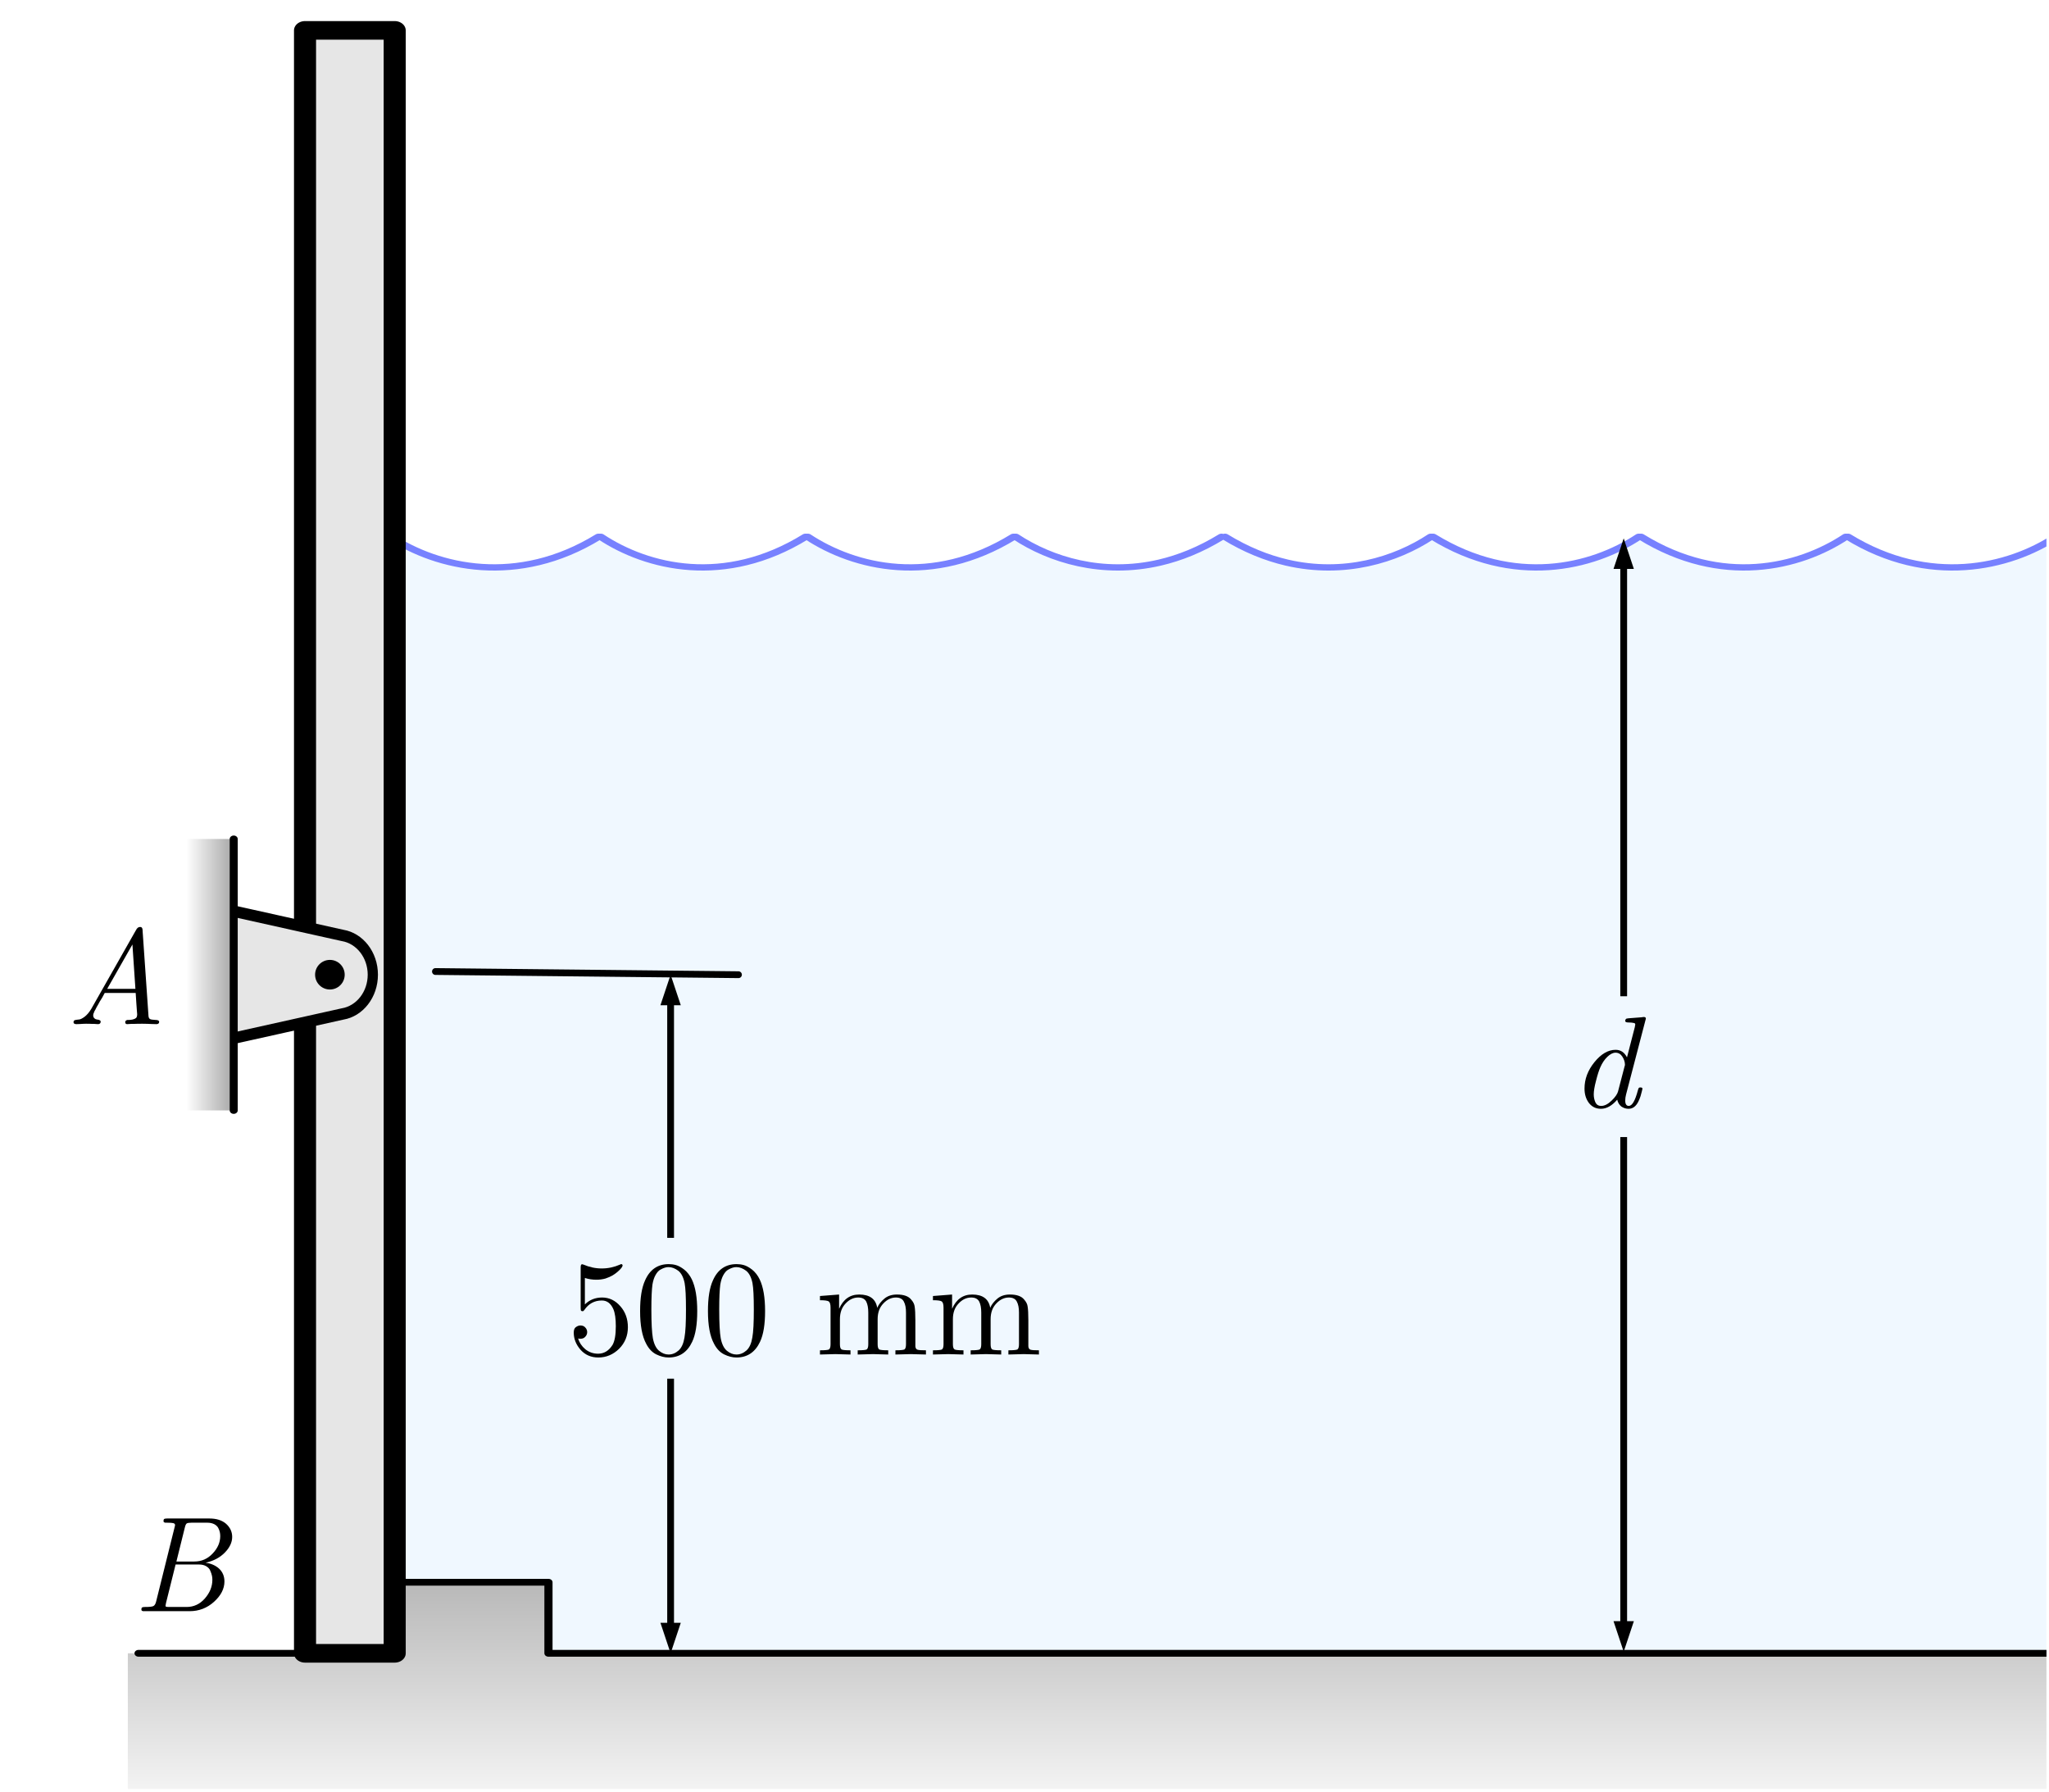
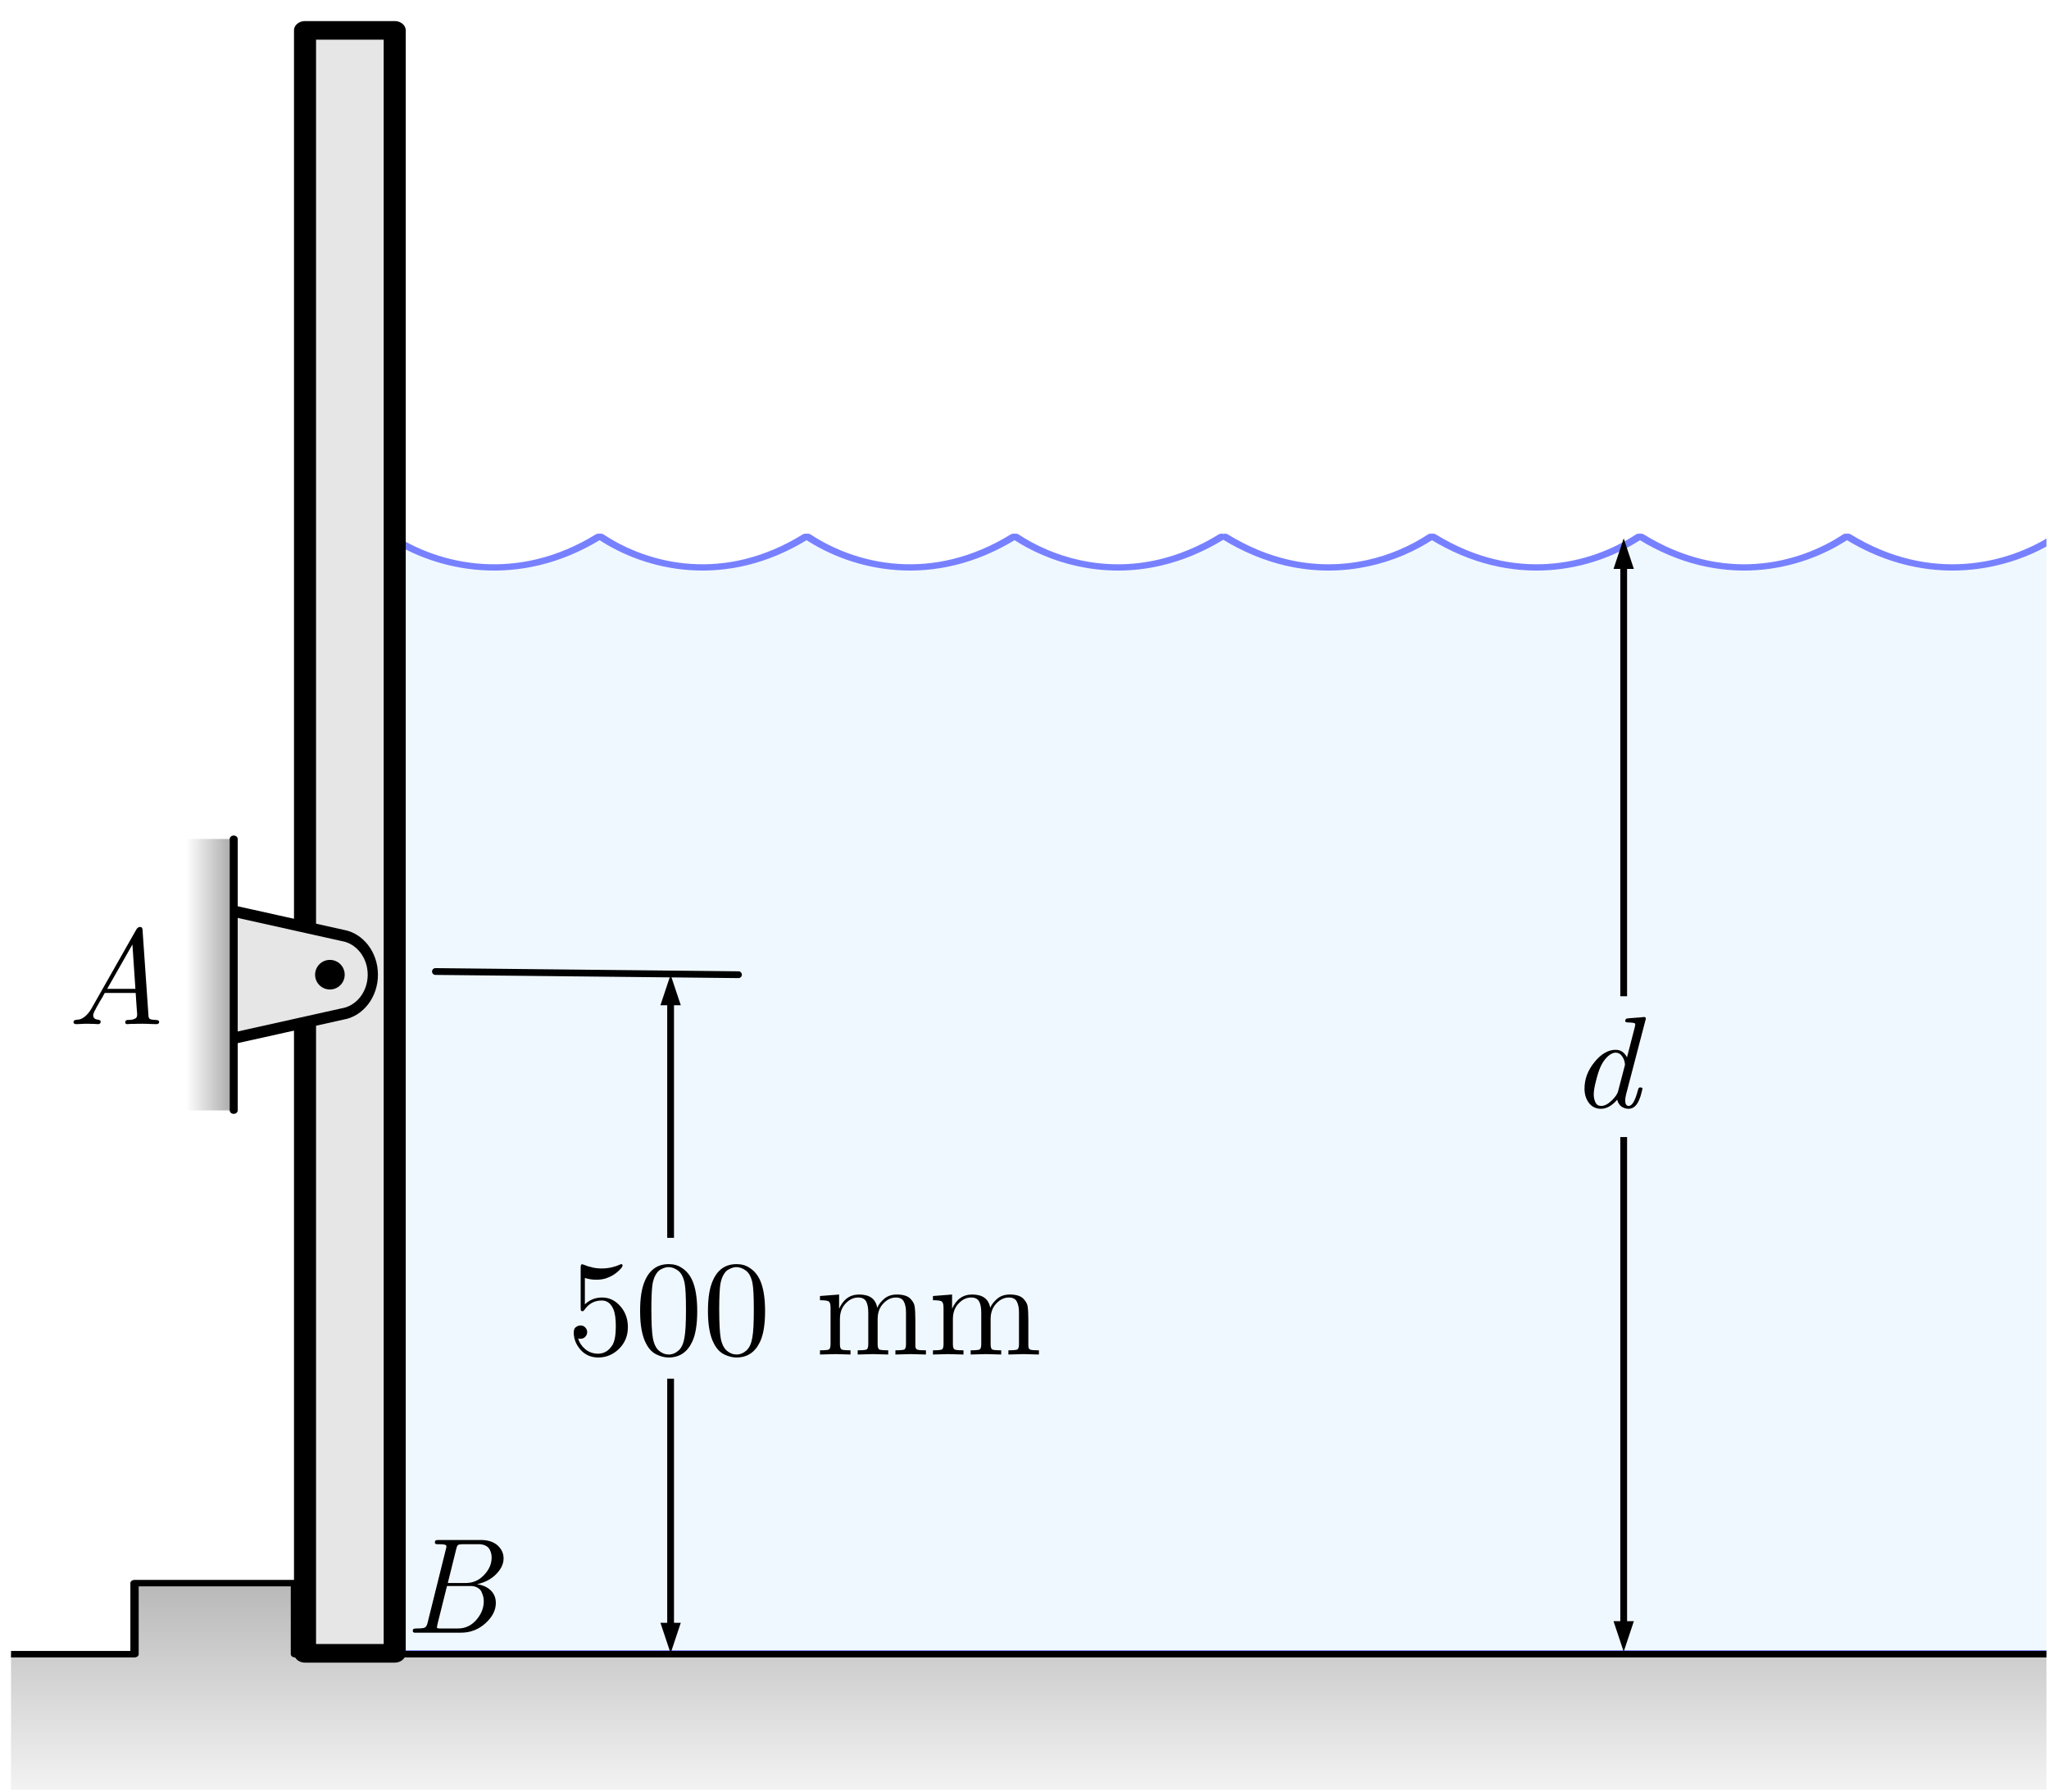
<svg xmlns="http://www.w3.org/2000/svg" width="100%" height="100%" viewBox="0 0 151 132" version="1.1" xml:space="preserve" style="fill-rule:evenodd;clip-rule:evenodd;stroke-linecap:round;stroke-linejoin:round;stroke-miterlimit:1.5;">
  <g transform="matrix(1,0,0,1,-576,-245)">
    <g transform="matrix(0.9375,0,0,1.32118,801.812,251.078)">
      <rect id="sea-gate" x="-240" y="-4.439" width="160" height="99.644" style="fill:none;" />
      <clipPath id="_clip1">
        <rect id="sea-gate1" x="-240" y="-4.439" width="160" height="99.644" />
      </clipPath>
      <g clip-path="url(#_clip1)">
        <g id="surface1">
                </g>
        <g transform="matrix(1.63501,0,0,0.85422,-251.685,-271.933)">
          <path d="M65.514,348C66.521,348.839 67.517,349.379 68.48,349.684C71.246,350.559 73.737,349.492 75.404,348L75.514,348C79.412,351.251 83.157,350.011 85.404,348L85.514,348C89.393,351.251 93.12,350.011 95.357,348L95.466,348C99.364,351.251 103.21,350.011 105.457,348L105.532,420.892L25.325,420.892L25.4,348C27.648,350.011 31.493,351.251 35.391,348L35.501,348C37.738,350.011 41.464,351.251 45.344,348L45.453,348C47.701,350.011 51.446,351.251 55.344,348L55.453,348C57.12,349.492 59.612,350.559 62.378,349.684C63.341,349.379 64.337,348.839 65.344,348" style="fill:rgb(240,248,255);stroke:rgb(119,129,255);stroke-width:0.41px;" />
        </g>
        <g transform="matrix(1.06667,0,0,0.756899,-512.772,-256.207)">
          <path d="M287,403.999L309.332,404.234" style="fill:none;stroke:black;stroke-width:0.5px;" />
        </g>
        <g transform="matrix(1.06667,0,0,0.756899,-512.772,-256.207)">
          <g transform="matrix(1,-0,-0,1,254.911,332.419)">
            <path d="M50.17,74.065L49.42,71.815L48.67,74.065L50.17,74.065Z" />
            <path d="M50.17,119.565L49.42,121.815L48.67,119.565L50.17,119.565Z" />
            <path d="M49.42,73.615L49.42,120.015" style="fill:none;stroke:black;stroke-width:0.5px;" />
          </g>
        </g>
        <g transform="matrix(1,0,0,0.984808,9.6,-4.079)">
          <g transform="matrix(1.8414,0,0,0.979343,-446.124,-137.198)">
            <rect x="130.746" y="211.128" width="9.023" height="8.142" style="fill:rgb(240,248,255);" />
          </g>
          <g transform="matrix(1.06667,0,0,0.768575,-554.098,-229.354)">
            <g transform="matrix(10,0,0,10,326.436,397.526)">
              <path d="M0.05,-0.161C0.05,-0.181 0.055,-0.195 0.066,-0.202C0.077,-0.21 0.088,-0.214 0.099,-0.214C0.114,-0.214 0.127,-0.209 0.135,-0.199C0.144,-0.19 0.149,-0.178 0.149,-0.165C0.149,-0.152 0.144,-0.14 0.135,-0.131C0.127,-0.121 0.114,-0.116 0.099,-0.116C0.092,-0.116 0.086,-0.117 0.082,-0.118C0.091,-0.088 0.109,-0.061 0.135,-0.039C0.162,-0.017 0.194,-0.006 0.229,-0.006C0.274,-0.006 0.309,-0.028 0.336,-0.071C0.352,-0.099 0.36,-0.145 0.36,-0.208C0.36,-0.264 0.354,-0.306 0.342,-0.334C0.323,-0.377 0.295,-0.398 0.257,-0.398C0.203,-0.398 0.16,-0.375 0.128,-0.328C0.124,-0.322 0.12,-0.319 0.115,-0.319C0.109,-0.319 0.105,-0.321 0.103,-0.324C0.102,-0.328 0.101,-0.335 0.101,-0.345L0.101,-0.641C0.101,-0.657 0.104,-0.665 0.111,-0.665C0.113,-0.665 0.118,-0.664 0.123,-0.662C0.165,-0.644 0.209,-0.634 0.256,-0.634C0.304,-0.634 0.349,-0.644 0.392,-0.663C0.395,-0.665 0.398,-0.666 0.4,-0.666C0.406,-0.666 0.41,-0.662 0.41,-0.655C0.41,-0.652 0.407,-0.647 0.402,-0.639C0.397,-0.632 0.388,-0.623 0.377,-0.613C0.366,-0.603 0.353,-0.593 0.338,-0.584C0.323,-0.575 0.305,-0.567 0.284,-0.56C0.263,-0.554 0.24,-0.551 0.217,-0.551C0.189,-0.551 0.16,-0.555 0.132,-0.564L0.132,-0.369C0.166,-0.403 0.209,-0.42 0.259,-0.42C0.312,-0.42 0.357,-0.398 0.394,-0.355C0.431,-0.313 0.449,-0.261 0.449,-0.201C0.449,-0.138 0.427,-0.085 0.384,-0.042C0.341,0 0.29,0.022 0.231,0.022C0.178,0.022 0.134,0.003 0.1,-0.035C0.067,-0.073 0.05,-0.115 0.05,-0.161Z" style="fill-rule:nonzero;" />
            </g>
            <g transform="matrix(10,0,0,10,331.436,397.526)">
              <path d="M0.039,-0.32C0.039,-0.418 0.051,-0.493 0.076,-0.547C0.111,-0.626 0.169,-0.666 0.25,-0.666C0.267,-0.666 0.285,-0.664 0.303,-0.659C0.321,-0.654 0.342,-0.643 0.365,-0.625C0.387,-0.607 0.406,-0.583 0.42,-0.554C0.447,-0.498 0.46,-0.419 0.46,-0.32C0.46,-0.222 0.448,-0.147 0.423,-0.094C0.387,-0.017 0.329,0.022 0.249,0.022C0.219,0.022 0.189,0.014 0.158,-0.001C0.128,-0.016 0.103,-0.042 0.084,-0.079C0.054,-0.134 0.039,-0.214 0.039,-0.32ZM0.122,-0.332C0.122,-0.231 0.126,-0.161 0.133,-0.121C0.141,-0.078 0.156,-0.047 0.178,-0.028C0.201,-0.009 0.224,-0 0.249,-0C0.276,-0 0.3,-0.01 0.323,-0.03C0.345,-0.05 0.359,-0.082 0.366,-0.125C0.374,-0.168 0.377,-0.237 0.377,-0.332C0.377,-0.425 0.374,-0.49 0.367,-0.527C0.358,-0.57 0.342,-0.601 0.319,-0.618C0.296,-0.635 0.272,-0.644 0.249,-0.644C0.24,-0.644 0.231,-0.643 0.222,-0.64C0.213,-0.638 0.201,-0.632 0.188,-0.625C0.175,-0.618 0.163,-0.604 0.153,-0.586C0.142,-0.567 0.135,-0.544 0.13,-0.516C0.125,-0.48 0.122,-0.419 0.122,-0.332Z" style="fill-rule:nonzero;" />
            </g>
            <g transform="matrix(10,0,0,10,336.436,397.526)">
              <path d="M0.039,-0.32C0.039,-0.418 0.051,-0.493 0.076,-0.547C0.111,-0.626 0.169,-0.666 0.25,-0.666C0.267,-0.666 0.285,-0.664 0.303,-0.659C0.321,-0.654 0.342,-0.643 0.365,-0.625C0.387,-0.607 0.406,-0.583 0.42,-0.554C0.447,-0.498 0.46,-0.419 0.46,-0.32C0.46,-0.222 0.448,-0.147 0.423,-0.094C0.387,-0.017 0.329,0.022 0.249,0.022C0.219,0.022 0.189,0.014 0.158,-0.001C0.128,-0.016 0.103,-0.042 0.084,-0.079C0.054,-0.134 0.039,-0.214 0.039,-0.32ZM0.122,-0.332C0.122,-0.231 0.126,-0.161 0.133,-0.121C0.141,-0.078 0.156,-0.047 0.178,-0.028C0.201,-0.009 0.224,-0 0.249,-0C0.276,-0 0.3,-0.01 0.323,-0.03C0.345,-0.05 0.359,-0.082 0.366,-0.125C0.374,-0.168 0.377,-0.237 0.377,-0.332C0.377,-0.425 0.374,-0.49 0.367,-0.527C0.358,-0.57 0.342,-0.601 0.319,-0.618C0.296,-0.635 0.272,-0.644 0.249,-0.644C0.24,-0.644 0.231,-0.643 0.222,-0.64C0.213,-0.638 0.201,-0.632 0.188,-0.625C0.175,-0.618 0.163,-0.604 0.153,-0.586C0.142,-0.567 0.135,-0.544 0.13,-0.516C0.125,-0.48 0.122,-0.419 0.122,-0.332Z" style="fill-rule:nonzero;" />
            </g>
            <g transform="matrix(10,0,0,10,344.761,397.526)">
              <path d="M0.032,-0L0.032,-0.031C0.068,-0.031 0.09,-0.033 0.098,-0.037C0.106,-0.042 0.11,-0.055 0.11,-0.076L0.11,-0.344C0.11,-0.369 0.106,-0.384 0.097,-0.391C0.088,-0.397 0.067,-0.4 0.032,-0.4L0.032,-0.431L0.173,-0.442L0.173,-0.337C0.204,-0.407 0.253,-0.442 0.321,-0.442C0.399,-0.442 0.443,-0.409 0.454,-0.344C0.465,-0.37 0.483,-0.392 0.507,-0.412C0.531,-0.432 0.562,-0.442 0.599,-0.442C0.649,-0.442 0.684,-0.43 0.704,-0.405C0.719,-0.388 0.728,-0.371 0.73,-0.352C0.733,-0.333 0.735,-0.3 0.735,-0.252L0.735,-0.061C0.736,-0.047 0.741,-0.038 0.752,-0.035C0.763,-0.032 0.783,-0.031 0.813,-0.031L0.813,-0C0.745,-0.002 0.708,-0.003 0.701,-0.003C0.696,-0.003 0.658,-0.002 0.588,-0L0.588,-0.031C0.623,-0.031 0.645,-0.033 0.654,-0.037C0.662,-0.042 0.666,-0.055 0.666,-0.076L0.666,-0.309C0.666,-0.343 0.661,-0.37 0.65,-0.39C0.64,-0.41 0.62,-0.42 0.592,-0.42C0.557,-0.42 0.526,-0.405 0.499,-0.376C0.471,-0.347 0.457,-0.309 0.457,-0.26L0.457,-0.076C0.457,-0.055 0.461,-0.042 0.469,-0.037C0.478,-0.033 0.5,-0.031 0.535,-0.031L0.535,-0C0.467,-0.002 0.43,-0.003 0.423,-0.003C0.418,-0.003 0.38,-0.002 0.31,-0L0.31,-0.031C0.346,-0.031 0.367,-0.033 0.376,-0.037C0.384,-0.042 0.388,-0.055 0.388,-0.076L0.388,-0.309C0.388,-0.343 0.383,-0.37 0.373,-0.39C0.362,-0.41 0.343,-0.42 0.314,-0.42C0.279,-0.42 0.248,-0.405 0.221,-0.376C0.193,-0.347 0.179,-0.309 0.179,-0.26L0.179,-0.076C0.179,-0.055 0.183,-0.042 0.192,-0.037C0.2,-0.033 0.222,-0.031 0.257,-0.031L0.257,-0C0.189,-0.002 0.152,-0.003 0.145,-0.003C0.14,-0.003 0.102,-0.002 0.032,-0Z" style="fill-rule:nonzero;" />
            </g>
            <g transform="matrix(10,0,0,10,353.087,397.526)">
              <path d="M0.032,-0L0.032,-0.031C0.068,-0.031 0.09,-0.033 0.098,-0.037C0.106,-0.042 0.11,-0.055 0.11,-0.076L0.11,-0.344C0.11,-0.369 0.106,-0.384 0.097,-0.391C0.088,-0.397 0.067,-0.4 0.032,-0.4L0.032,-0.431L0.173,-0.442L0.173,-0.337C0.204,-0.407 0.253,-0.442 0.321,-0.442C0.399,-0.442 0.443,-0.409 0.454,-0.344C0.465,-0.37 0.483,-0.392 0.507,-0.412C0.531,-0.432 0.562,-0.442 0.599,-0.442C0.649,-0.442 0.684,-0.43 0.704,-0.405C0.719,-0.388 0.728,-0.371 0.73,-0.352C0.733,-0.333 0.735,-0.3 0.735,-0.252L0.735,-0.061C0.736,-0.047 0.741,-0.038 0.752,-0.035C0.763,-0.032 0.783,-0.031 0.813,-0.031L0.813,-0C0.745,-0.002 0.708,-0.003 0.701,-0.003C0.696,-0.003 0.658,-0.002 0.588,-0L0.588,-0.031C0.623,-0.031 0.645,-0.033 0.654,-0.037C0.662,-0.042 0.666,-0.055 0.666,-0.076L0.666,-0.309C0.666,-0.343 0.661,-0.37 0.65,-0.39C0.64,-0.41 0.62,-0.42 0.592,-0.42C0.557,-0.42 0.526,-0.405 0.499,-0.376C0.471,-0.347 0.457,-0.309 0.457,-0.26L0.457,-0.076C0.457,-0.055 0.461,-0.042 0.469,-0.037C0.478,-0.033 0.5,-0.031 0.535,-0.031L0.535,-0C0.467,-0.002 0.43,-0.003 0.423,-0.003C0.418,-0.003 0.38,-0.002 0.31,-0L0.31,-0.031C0.346,-0.031 0.367,-0.033 0.376,-0.037C0.384,-0.042 0.388,-0.055 0.388,-0.076L0.388,-0.309C0.388,-0.343 0.383,-0.37 0.373,-0.39C0.362,-0.41 0.343,-0.42 0.314,-0.42C0.279,-0.42 0.248,-0.405 0.221,-0.376C0.193,-0.347 0.179,-0.309 0.179,-0.26L0.179,-0.076C0.179,-0.055 0.183,-0.042 0.192,-0.037C0.2,-0.033 0.222,-0.031 0.257,-0.031L0.257,-0C0.189,-0.002 0.152,-0.003 0.145,-0.003C0.14,-0.003 0.102,-0.002 0.032,-0Z" style="fill-rule:nonzero;" />
            </g>
          </g>
        </g>
-         <g transform="matrix(1.8393,0,0,1.2922,103.588,-9.76496)">
+         <g transform="matrix(1.9767,0,0,1.2922,106.17,-9.71589)">
          <g transform="matrix(0.579932,0,0,0.542734,-343.84,-167.044)">
            <path d="M434.203,446.615L279.392,446.615L279.392,457.407L434.203,457.407L434.203,446.615ZM310.392,440.965L299.392,441.219L299.392,446.615L310.392,446.615L310.392,440.965Z" style="fill:url(#_Linear2);" />
          </g>
          <g transform="matrix(0.894298,0,0,0.751519,-239.891,-238.786)">
-             <path d="M65.457,418L77.913,418L77.913,413.92L85.046,413.92L85.046,418L165.457,418" style="fill:none;stroke:black;stroke-width:0.39px;" />
+             <path d="M65.457,418L77.913,418L77.913,413.92L85.046,413.92L85.046,418L165.457,418" style="fill:none;stroke:black;stroke-width:0.37px;" />
          </g>
        </g>
        <g transform="matrix(1.53031,0,0,1.23958,171.304,-5.78059)">
          <g transform="matrix(0.894298,0,0,0.751519,-240,-240.112)">
            <g transform="matrix(0.779412,-0,-0,0.8125,-32.8058,320.769)">
              <path d="M118.908,119.448L119.658,121.698L120.408,119.448L118.908,119.448Z" />
              <path d="M118.908,41.919L119.658,39.669L120.408,41.919L118.908,41.919Z" />
              <path d="M119.658,119.898L119.658,41.469" style="fill:none;stroke:black;stroke-width:0.5px;" />
            </g>
          </g>
          <g transform="matrix(0.894298,0,0,0.751519,-253.89,59.5808)">
            <g>
              <g transform="matrix(1,0,0,1.03531,-59.7578,-236.956)">
                <rect x="130.746" y="211.128" width="9.023" height="8.142" style="fill:rgb(240,248,255);" />
              </g>
              <g transform="matrix(1,0,0,1,-33.9413,-71.7216)">
                <g transform="matrix(7.79412,0,0,7.79412,106.838,60)">
                  <path d="M0.108,-0.144C0.108,-0.217 0.132,-0.284 0.181,-0.347C0.23,-0.41 0.282,-0.442 0.337,-0.442C0.374,-0.442 0.402,-0.423 0.421,-0.384L0.479,-0.618L0.48,-0.626C0.481,-0.631 0.482,-0.633 0.482,-0.635C0.482,-0.639 0.481,-0.642 0.48,-0.644C0.479,-0.646 0.474,-0.648 0.467,-0.649C0.459,-0.651 0.447,-0.652 0.432,-0.652C0.416,-0.652 0.408,-0.656 0.408,-0.663C0.408,-0.669 0.409,-0.673 0.412,-0.677C0.414,-0.68 0.416,-0.681 0.419,-0.682C0.422,-0.683 0.426,-0.683 0.431,-0.684L0.53,-0.692C0.534,-0.693 0.539,-0.694 0.546,-0.694C0.555,-0.694 0.56,-0.69 0.56,-0.682C0.56,-0.68 0.559,-0.675 0.557,-0.669L0.414,-0.098C0.41,-0.082 0.408,-0.067 0.408,-0.052C0.408,-0.025 0.417,-0.011 0.434,-0.011L0.434,-0.011C0.459,-0.011 0.481,-0.051 0.501,-0.13C0.504,-0.141 0.506,-0.147 0.508,-0.149C0.51,-0.152 0.514,-0.153 0.52,-0.153C0.53,-0.153 0.535,-0.15 0.535,-0.143C0.535,-0.142 0.534,-0.136 0.531,-0.125C0.529,-0.115 0.525,-0.102 0.521,-0.086C0.516,-0.07 0.51,-0.056 0.505,-0.045C0.487,-0.007 0.463,0.011 0.432,0.011C0.413,0.011 0.396,0.005 0.38,-0.006C0.365,-0.018 0.354,-0.036 0.349,-0.059C0.311,-0.013 0.271,0.011 0.229,0.011C0.192,0.011 0.163,-0.004 0.141,-0.033C0.119,-0.063 0.108,-0.1 0.108,-0.144ZM0.176,-0.1C0.176,-0.078 0.18,-0.058 0.188,-0.039C0.196,-0.021 0.21,-0.011 0.231,-0.011C0.256,-0.011 0.281,-0.025 0.308,-0.052C0.335,-0.079 0.35,-0.103 0.355,-0.122L0.403,-0.314C0.405,-0.32 0.406,-0.324 0.406,-0.327C0.406,-0.349 0.399,-0.37 0.386,-0.391C0.374,-0.41 0.357,-0.42 0.337,-0.42C0.317,-0.42 0.297,-0.409 0.276,-0.388C0.255,-0.367 0.238,-0.34 0.225,-0.309C0.215,-0.286 0.204,-0.251 0.193,-0.205C0.181,-0.158 0.176,-0.124 0.176,-0.1Z" style="fill-rule:nonzero;" />
                </g>
              </g>
            </g>
          </g>
        </g>
        <g transform="matrix(1.36855,0,0,0.971116,-321.934,-286.301)">
          <g transform="matrix(7.79412,0,0,7.79412,63,348.893)">
            <path d="M0.059,-0.014C0.059,-0.023 0.063,-0.028 0.07,-0.03C0.077,-0.032 0.087,-0.033 0.097,-0.034C0.108,-0.034 0.122,-0.041 0.14,-0.054C0.157,-0.067 0.174,-0.086 0.19,-0.113L0.517,-0.689C0.518,-0.69 0.519,-0.692 0.521,-0.695C0.522,-0.698 0.524,-0.701 0.525,-0.703C0.527,-0.704 0.529,-0.706 0.531,-0.709C0.534,-0.712 0.537,-0.713 0.54,-0.714C0.542,-0.715 0.546,-0.716 0.549,-0.716C0.551,-0.716 0.554,-0.716 0.556,-0.715C0.558,-0.715 0.56,-0.714 0.561,-0.712C0.562,-0.711 0.563,-0.71 0.564,-0.709C0.565,-0.708 0.565,-0.707 0.566,-0.704C0.567,-0.701 0.567,-0.7 0.567,-0.699C0.567,-0.699 0.567,-0.696 0.568,-0.693L0.568,-0.688L0.611,-0.067C0.611,-0.052 0.615,-0.042 0.622,-0.038C0.628,-0.034 0.642,-0.032 0.663,-0.031C0.681,-0.031 0.69,-0.026 0.69,-0.017C0.69,-0.006 0.683,-0 0.67,-0C0.667,-0 0.655,-0 0.634,-0.001C0.613,-0.002 0.591,-0.003 0.567,-0.003C0.544,-0.003 0.524,-0.003 0.507,-0.002C0.49,-0.002 0.478,-0.002 0.469,-0.001C0.461,-0 0.456,-0 0.455,-0C0.445,-0 0.44,-0.005 0.44,-0.014C0.44,-0.021 0.443,-0.025 0.448,-0.028C0.453,-0.031 0.46,-0.032 0.468,-0.031C0.475,-0.031 0.484,-0.032 0.494,-0.034C0.504,-0.036 0.513,-0.04 0.52,-0.046C0.525,-0.05 0.528,-0.06 0.528,-0.073C0.528,-0.077 0.527,-0.085 0.526,-0.097C0.525,-0.109 0.524,-0.128 0.522,-0.153C0.521,-0.177 0.519,-0.203 0.517,-0.23L0.289,-0.23C0.283,-0.219 0.277,-0.208 0.27,-0.195C0.262,-0.183 0.257,-0.173 0.252,-0.166C0.248,-0.158 0.244,-0.15 0.239,-0.142C0.233,-0.133 0.23,-0.126 0.227,-0.121C0.224,-0.116 0.222,-0.111 0.219,-0.105C0.215,-0.1 0.213,-0.095 0.212,-0.092C0.211,-0.089 0.209,-0.085 0.208,-0.082C0.206,-0.078 0.205,-0.075 0.205,-0.073C0.204,-0.07 0.204,-0.068 0.204,-0.065C0.204,-0.056 0.207,-0.048 0.213,-0.043C0.218,-0.038 0.225,-0.035 0.232,-0.034C0.239,-0.034 0.245,-0.032 0.25,-0.03C0.256,-0.027 0.259,-0.024 0.259,-0.019C0.259,-0.006 0.252,-0 0.239,-0C0.237,-0 0.232,-0 0.224,-0.001C0.217,-0.002 0.206,-0.002 0.193,-0.002C0.18,-0.003 0.165,-0.003 0.15,-0.003C0.137,-0.003 0.123,-0.002 0.107,-0.001C0.092,-0 0.083,-0 0.081,-0C0.066,-0 0.059,-0.005 0.059,-0.014ZM0.307,-0.26L0.515,-0.26L0.493,-0.587L0.307,-0.26Z" style="fill-rule:nonzero;" />
          </g>
        </g>
-         <g transform="matrix(1.36855,0,0,0.971116,-316.663,-253.563)">
+         <g transform="matrix(1.36855,0,0,0.971116,-295.329,-252.364)">
          <g transform="matrix(7.79412,0,0,7.79412,63,348.893)">
            <path d="M0.065,-0.012C0.065,-0.021 0.067,-0.026 0.071,-0.028C0.075,-0.03 0.082,-0.031 0.092,-0.031C0.124,-0.031 0.145,-0.033 0.154,-0.038C0.163,-0.043 0.17,-0.055 0.174,-0.073L0.309,-0.616C0.312,-0.626 0.313,-0.632 0.313,-0.635C0.313,-0.642 0.308,-0.647 0.299,-0.649C0.29,-0.651 0.275,-0.652 0.255,-0.652C0.247,-0.652 0.242,-0.652 0.239,-0.652C0.236,-0.653 0.234,-0.654 0.231,-0.656C0.229,-0.657 0.228,-0.66 0.228,-0.664C0.228,-0.673 0.23,-0.678 0.234,-0.68C0.238,-0.682 0.245,-0.683 0.255,-0.683L0.566,-0.683C0.618,-0.683 0.659,-0.67 0.689,-0.644C0.719,-0.617 0.734,-0.585 0.734,-0.547C0.734,-0.507 0.716,-0.469 0.68,-0.432C0.644,-0.395 0.597,-0.37 0.538,-0.357C0.577,-0.352 0.61,-0.338 0.637,-0.314C0.663,-0.29 0.677,-0.258 0.677,-0.219C0.677,-0.165 0.651,-0.115 0.6,-0.069C0.549,-0.023 0.489,-0 0.42,-0L0.09,-0C0.083,-0 0.079,-0 0.076,-0C0.073,-0.001 0.071,-0.002 0.068,-0.004C0.066,-0.005 0.065,-0.008 0.065,-0.012ZM0.245,-0.053C0.244,-0.048 0.243,-0.044 0.243,-0.041C0.243,-0.038 0.243,-0.036 0.244,-0.035C0.245,-0.034 0.247,-0.033 0.252,-0.032C0.257,-0.031 0.264,-0.031 0.274,-0.031L0.398,-0.031C0.451,-0.031 0.496,-0.052 0.532,-0.093C0.569,-0.135 0.588,-0.181 0.588,-0.232C0.588,-0.242 0.587,-0.252 0.585,-0.261C0.583,-0.271 0.579,-0.283 0.573,-0.297C0.568,-0.311 0.558,-0.322 0.543,-0.331C0.528,-0.34 0.51,-0.344 0.489,-0.344L0.317,-0.344L0.247,-0.063C0.247,-0.062 0.246,-0.059 0.245,-0.053ZM0.323,-0.366L0.455,-0.366C0.509,-0.366 0.554,-0.386 0.591,-0.426C0.628,-0.465 0.646,-0.508 0.646,-0.553C0.646,-0.563 0.645,-0.573 0.643,-0.582C0.641,-0.592 0.637,-0.602 0.631,-0.614C0.625,-0.625 0.615,-0.634 0.602,-0.641C0.588,-0.648 0.571,-0.652 0.552,-0.652L0.434,-0.652C0.417,-0.652 0.405,-0.65 0.4,-0.647C0.394,-0.644 0.389,-0.633 0.385,-0.616L0.323,-0.366Z" style="fill-rule:nonzero;" />
          </g>
        </g>
        <g transform="matrix(1.4098,0,0,0.84446,-638.972,-286.494)">
          <rect x="299.392" y="335.822" width="5" height="107.178" style="fill:rgb(230,230,230);stroke:black;stroke-width:1.23px;" />
        </g>
        <g transform="matrix(1.2,0,0,1.07239,52.2667,-3.51225)">
          <g transform="matrix(0.761905,1.57205e-32,-1.04804e-32,0.67662,-1060.16,39.8487)">
            <g transform="matrix(1,0,0,1,1086.38,3.52)">
              <rect x="2.52" y="1.88" width="1.44" height="18.24" style="fill:rgb(230,230,230);stroke:black;stroke-width:0.88px;" />
            </g>
            <g transform="matrix(1,0,0,1,0.5,-26.68)">
              <path d="M1099.8,38.182C1101.27,38.4 1102.4,39.669 1102.4,41.2C1102.4,42.731 1101.27,44 1099.8,44.218L1089.84,46.2L1089.84,36.2L1099.8,38.182Z" style="fill:rgb(230,230,230);stroke:black;stroke-width:0.88px;" />
            </g>
            <g transform="matrix(1.2108,2.61176e-32,-1.17262e-32,1.0826,-231.884,-30.0832)">
              <circle cx="1099.35" cy="41.2" r="1.051" />
            </g>
          </g>
          <g transform="matrix(1.21724e-17,0.157846,-0.275475,1.33937e-17,-208.576,71.2581)">
            <g transform="matrix(0.894298,0,0,0.751519,-240,-240.112)">
              <rect x="65.457" y="418" width="100" height="15" style="fill:url(#_Linear3);" />
            </g>
            <g transform="matrix(0.894298,0,0,0.751519,-240,-240.112)">
              <path d="M65.457,418L165.457,418" style="fill:none;stroke:black;stroke-width:2.53px;" />
            </g>
          </g>
        </g>
      </g>
    </g>
  </g>
  <defs>
    <linearGradient id="_Linear2" x1="0" y1="0" x2="1" y2="0" gradientUnits="userSpaceOnUse" gradientTransform="matrix(1.53081e-15,-25,4.37416,2.6784e-16,307,460.822)">
      <stop offset="0" style="stop-color:white;stop-opacity:1" />
      <stop offset="1" style="stop-color:rgb(166,166,166);stop-opacity:1" />
    </linearGradient>
    <linearGradient id="_Linear3" x1="0" y1="0" x2="1" y2="0" gradientUnits="userSpaceOnUse" gradientTransform="matrix(9.18485e-16,-15,0.625,3.82702e-17,120.457,433)">
      <stop offset="0" style="stop-color:white;stop-opacity:1" />
      <stop offset="1" style="stop-color:rgb(166,166,166);stop-opacity:1" />
    </linearGradient>
  </defs>
</svg>
